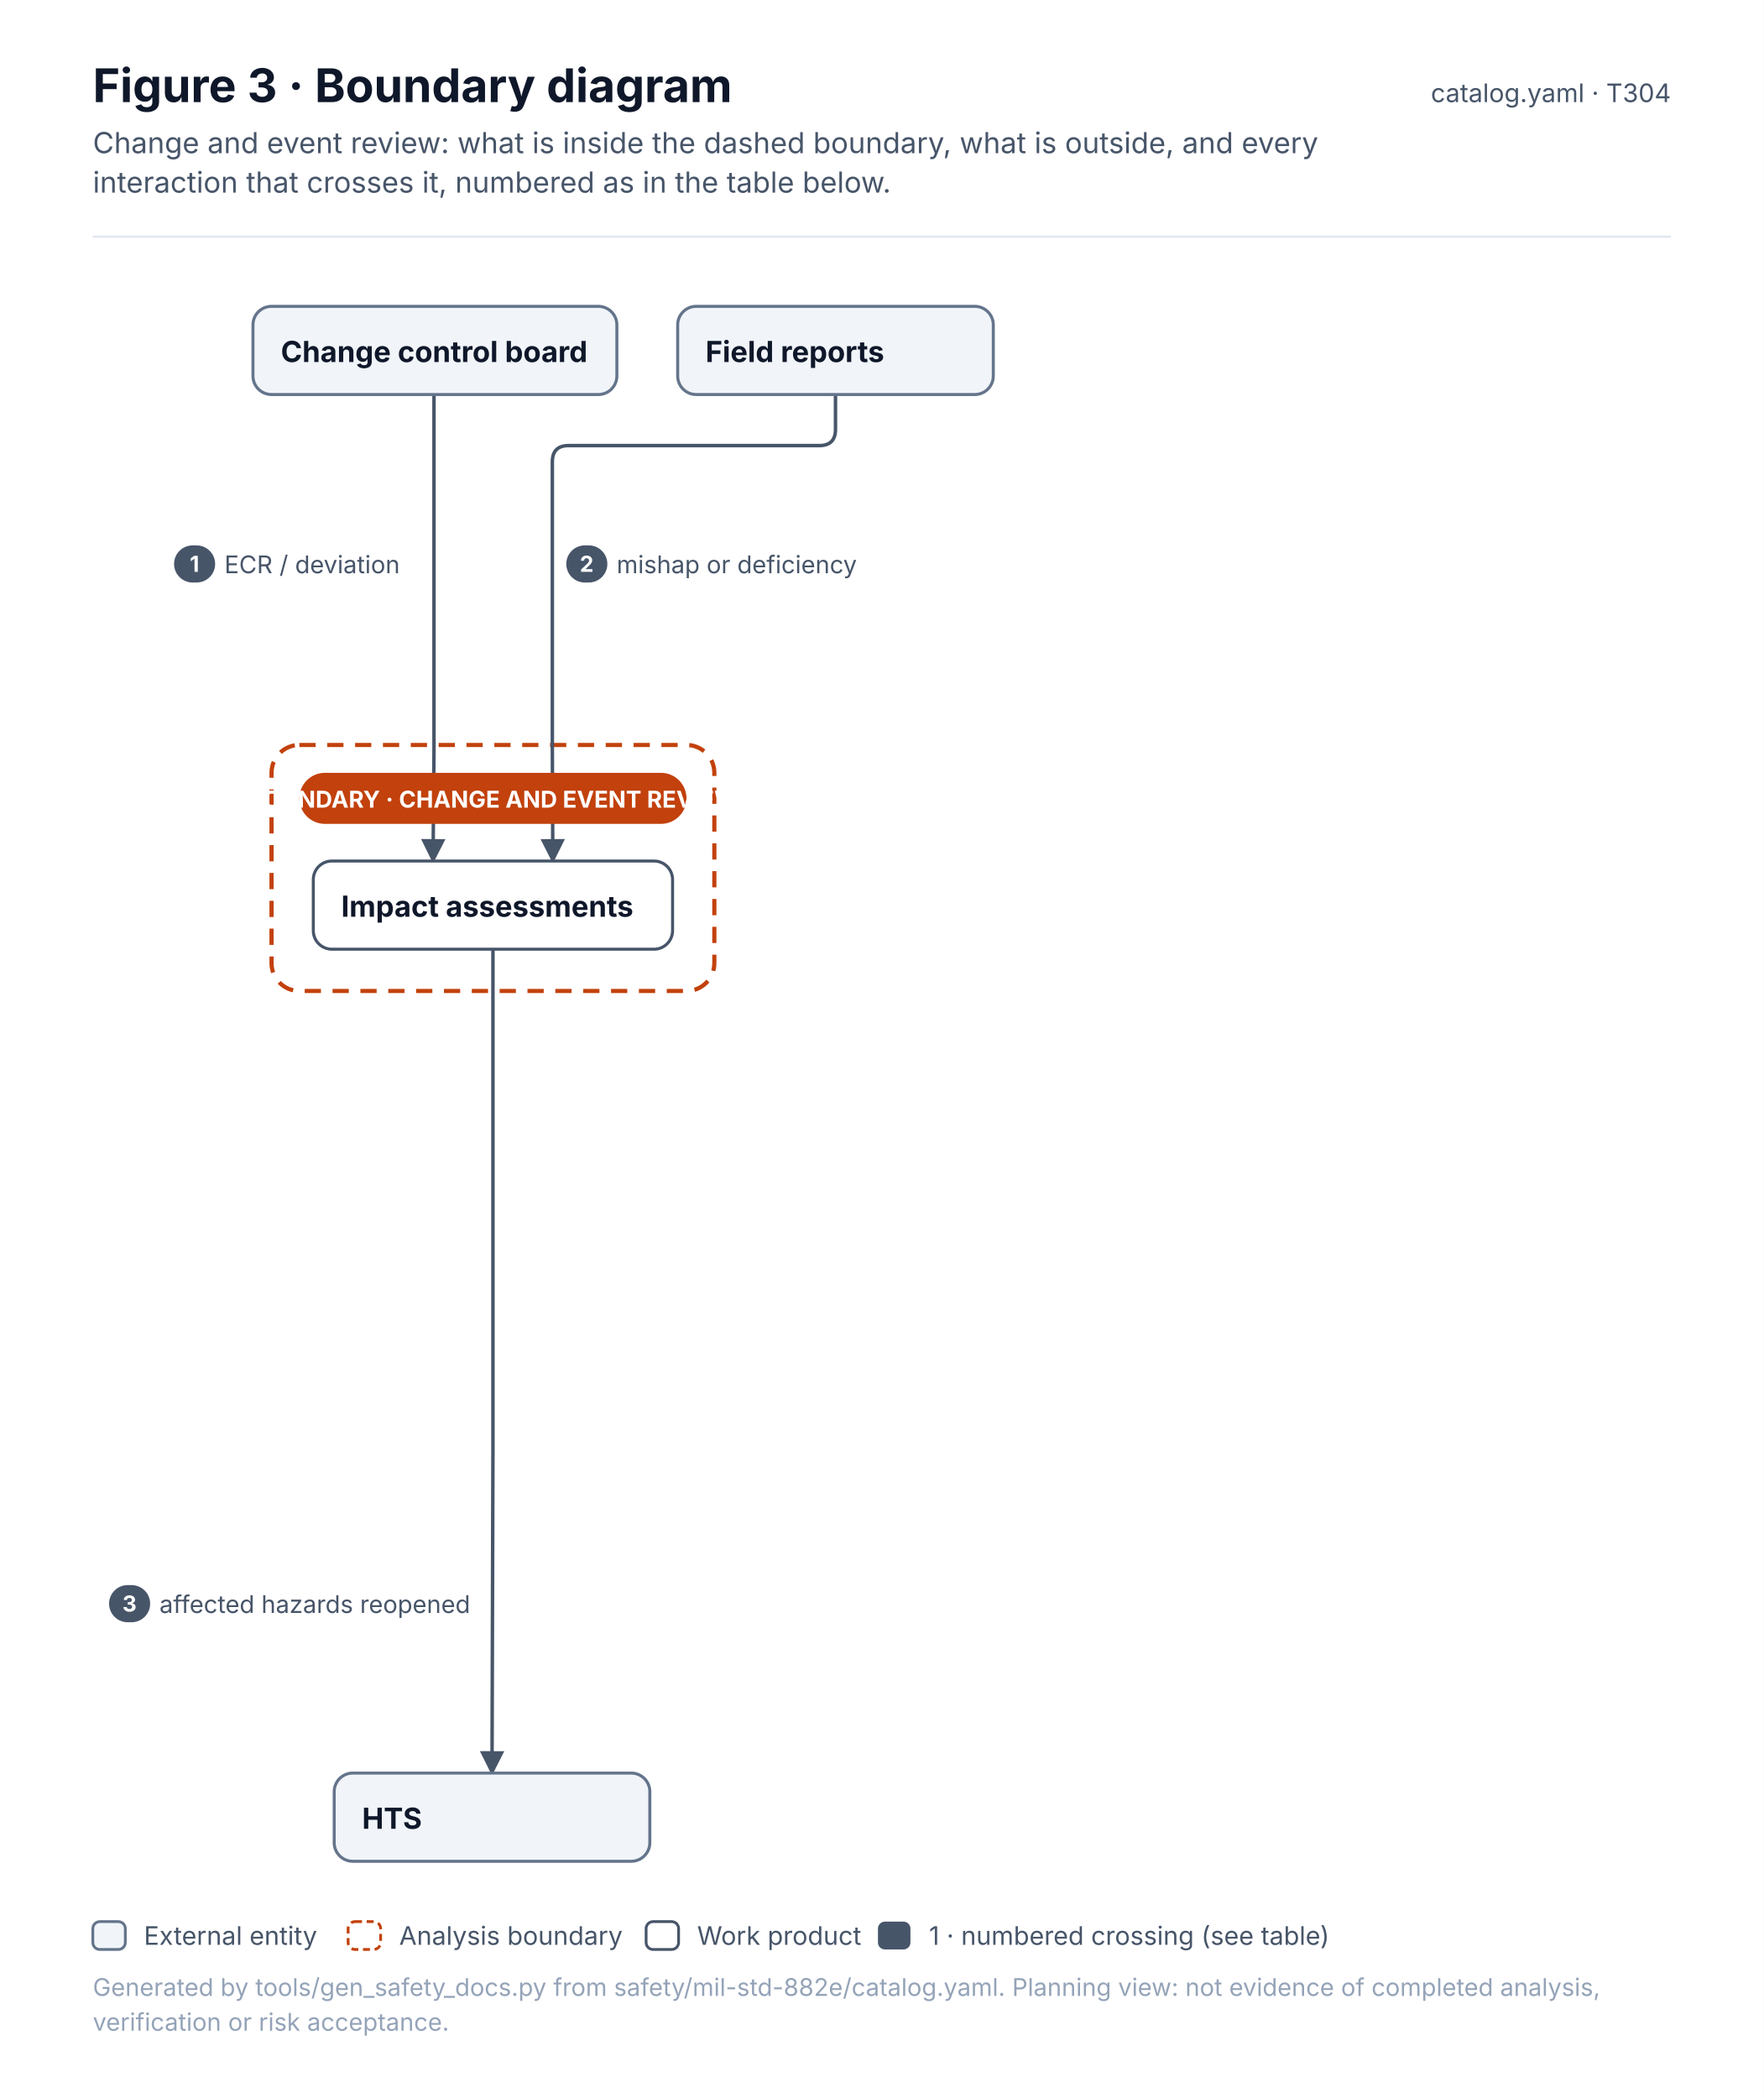
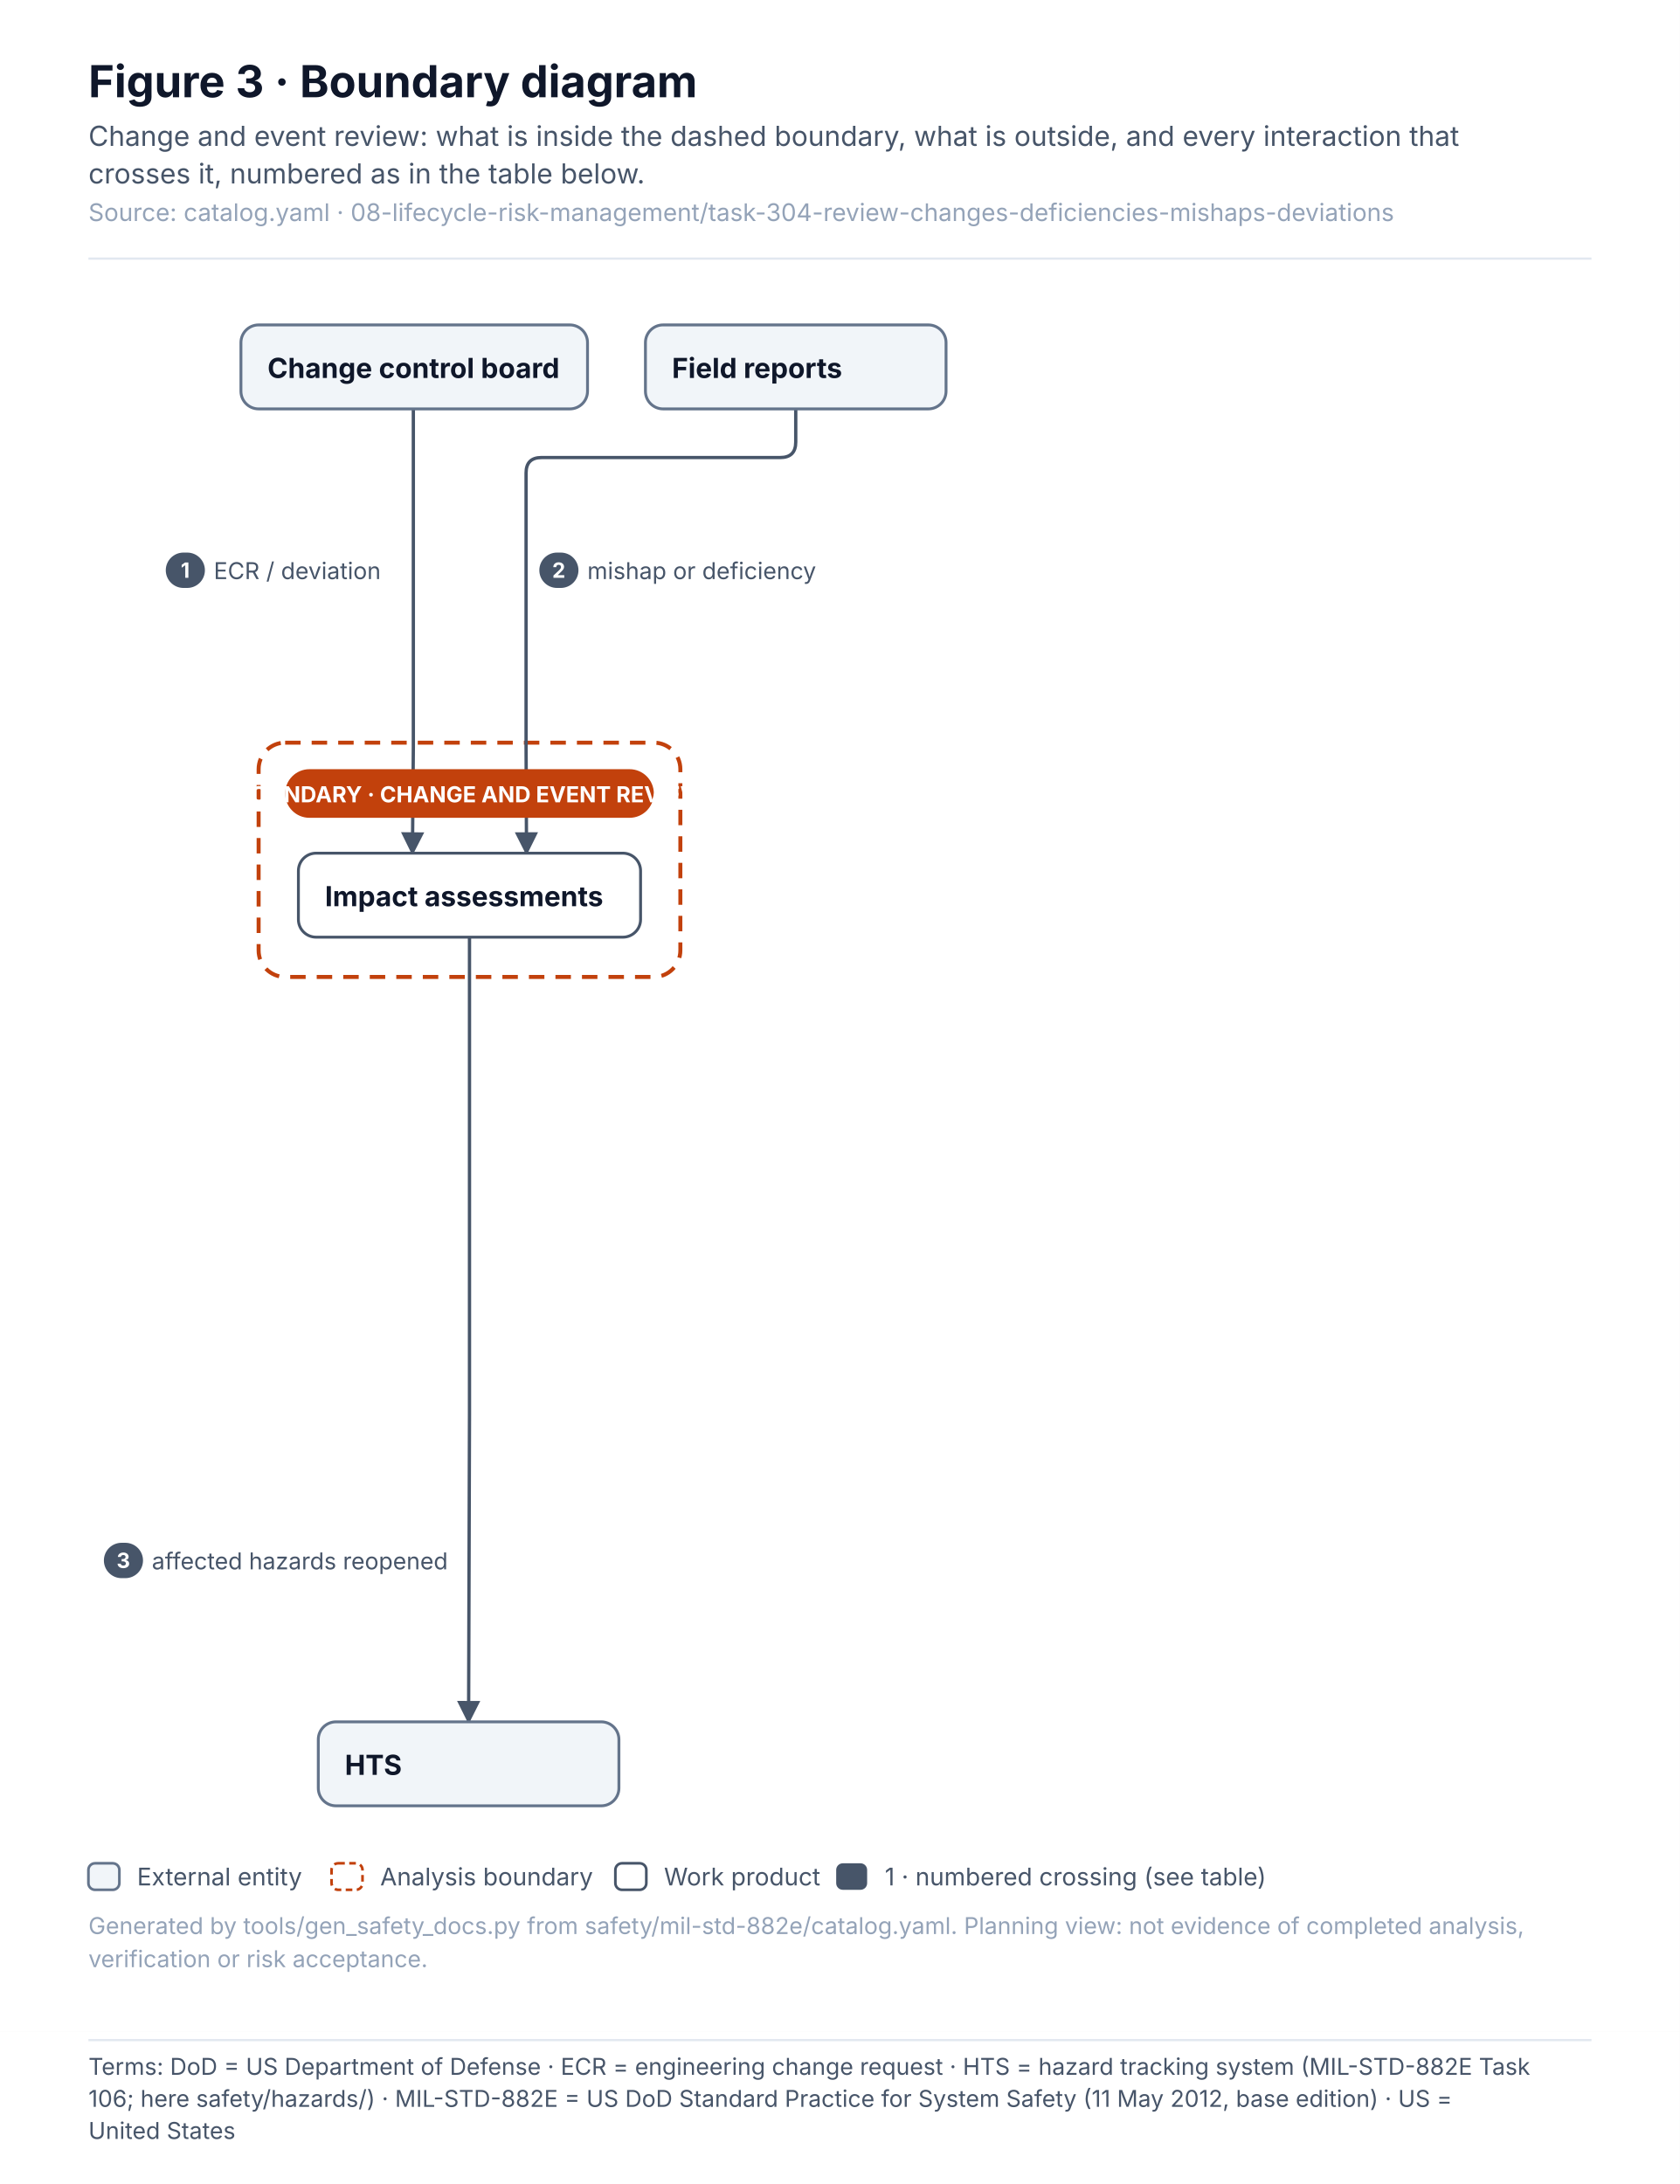
- <svg xmlns="http://www.w3.org/2000/svg" width="760" height="904" viewBox="0 0 760 904" font-family="Inter, 'Segoe UI', Helvetica, Arial, sans-serif" role="img">
+ <svg xmlns="http://www.w3.org/2000/svg" width="760" height="988.1" viewBox="0 0 760 988.1" font-family="Inter, 'Segoe UI', Helvetica, Arial, sans-serif" role="img">
  <defs>
    <pattern id="hatch" patternUnits="userSpaceOnUse" width="6" height="6" patternTransform="rotate(45)">
      <rect width="6" height="6" fill="#F1F5F9" />
      <line x1="0" y1="0" x2="0" y2="6" stroke="#E2E8F0" stroke-width="2" />
    </pattern>
    <marker id="arr-ink" viewBox="0 0 10 10" refX="9" refY="5" markerWidth="7" markerHeight="7" orient="auto-start-reverse">
      <path d="M0 0 L10 5 L0 10 z" fill="#475569" />
    </marker>
    <marker id="dia-ink" viewBox="0 0 16 10" refX="15" refY="5" markerWidth="12" markerHeight="8" orient="auto-start-reverse">
      <path d="M1 5 L8 1 L15 5 L8 9 z" fill="#475569" />
    </marker>
    <marker id="tri-ink" viewBox="0 0 12 12" refX="11" refY="6" markerWidth="10" markerHeight="10" orient="auto-start-reverse">
      <path d="M1 1 L11 6 L1 11 z" fill="#FFFFFF" stroke="#475569" stroke-width="1.2" />
    </marker>
    <marker id="arr-system" viewBox="0 0 10 10" refX="9" refY="5" markerWidth="7" markerHeight="7" orient="auto-start-reverse">
      <path d="M0 0 L10 5 L0 10 z" fill="#4F46E5" />
    </marker>
    <marker id="dia-system" viewBox="0 0 16 10" refX="15" refY="5" markerWidth="12" markerHeight="8" orient="auto-start-reverse">
      <path d="M1 5 L8 1 L15 5 L8 9 z" fill="#4F46E5" />
    </marker>
    <marker id="tri-system" viewBox="0 0 12 12" refX="11" refY="6" markerWidth="10" markerHeight="10" orient="auto-start-reverse">
      <path d="M1 1 L11 6 L1 11 z" fill="#FFFFFF" stroke="#4F46E5" stroke-width="1.2" />
    </marker>
    <marker id="arr-software" viewBox="0 0 10 10" refX="9" refY="5" markerWidth="7" markerHeight="7" orient="auto-start-reverse">
      <path d="M0 0 L10 5 L0 10 z" fill="#0F766E" />
    </marker>
    <marker id="dia-software" viewBox="0 0 16 10" refX="15" refY="5" markerWidth="12" markerHeight="8" orient="auto-start-reverse">
      <path d="M1 5 L8 1 L15 5 L8 9 z" fill="#0F766E" />
    </marker>
    <marker id="tri-software" viewBox="0 0 12 12" refX="11" refY="6" markerWidth="10" markerHeight="10" orient="auto-start-reverse">
      <path d="M1 1 L11 6 L1 11 z" fill="#FFFFFF" stroke="#0F766E" stroke-width="1.2" />
    </marker>
    <marker id="arr-safety" viewBox="0 0 10 10" refX="9" refY="5" markerWidth="7" markerHeight="7" orient="auto-start-reverse">
      <path d="M0 0 L10 5 L0 10 z" fill="#C2410C" />
    </marker>
    <marker id="dia-safety" viewBox="0 0 16 10" refX="15" refY="5" markerWidth="12" markerHeight="8" orient="auto-start-reverse">
      <path d="M1 5 L8 1 L15 5 L8 9 z" fill="#C2410C" />
    </marker>
    <marker id="tri-safety" viewBox="0 0 12 12" refX="11" refY="6" markerWidth="10" markerHeight="10" orient="auto-start-reverse">
      <path d="M1 1 L11 6 L1 11 z" fill="#FFFFFF" stroke="#C2410C" stroke-width="1.2" />
    </marker>
    <marker id="arr-interface" viewBox="0 0 10 10" refX="9" refY="5" markerWidth="7" markerHeight="7" orient="auto-start-reverse">
      <path d="M0 0 L10 5 L0 10 z" fill="#7C3AED" />
    </marker>
    <marker id="dia-interface" viewBox="0 0 16 10" refX="15" refY="5" markerWidth="12" markerHeight="8" orient="auto-start-reverse">
      <path d="M1 5 L8 1 L15 5 L8 9 z" fill="#7C3AED" />
    </marker>
    <marker id="tri-interface" viewBox="0 0 12 12" refX="11" refY="6" markerWidth="10" markerHeight="10" orient="auto-start-reverse">
      <path d="M1 1 L11 6 L1 11 z" fill="#FFFFFF" stroke="#7C3AED" stroke-width="1.2" />
    </marker>
    <marker id="arr-external" viewBox="0 0 10 10" refX="9" refY="5" markerWidth="7" markerHeight="7" orient="auto-start-reverse">
      <path d="M0 0 L10 5 L0 10 z" fill="#64748B" />
    </marker>
    <marker id="dia-external" viewBox="0 0 16 10" refX="15" refY="5" markerWidth="12" markerHeight="8" orient="auto-start-reverse">
      <path d="M1 5 L8 1 L15 5 L8 9 z" fill="#64748B" />
    </marker>
    <marker id="tri-external" viewBox="0 0 12 12" refX="11" refY="6" markerWidth="10" markerHeight="10" orient="auto-start-reverse">
      <path d="M1 1 L11 6 L1 11 z" fill="#FFFFFF" stroke="#64748B" stroke-width="1.2" />
    </marker>
    <marker id="arr-work" viewBox="0 0 10 10" refX="9" refY="5" markerWidth="7" markerHeight="7" orient="auto-start-reverse">
      <path d="M0 0 L10 5 L0 10 z" fill="#475569" />
    </marker>
    <marker id="dia-work" viewBox="0 0 16 10" refX="15" refY="5" markerWidth="12" markerHeight="8" orient="auto-start-reverse">
      <path d="M1 5 L8 1 L15 5 L8 9 z" fill="#475569" />
    </marker>
    <marker id="tri-work" viewBox="0 0 12 12" refX="11" refY="6" markerWidth="10" markerHeight="10" orient="auto-start-reverse">
      <path d="M1 1 L11 6 L1 11 z" fill="#FFFFFF" stroke="#475569" stroke-width="1.2" />
    </marker>
    <marker id="arr-muted" viewBox="0 0 10 10" refX="9" refY="5" markerWidth="7" markerHeight="7" orient="auto-start-reverse">
      <path d="M0 0 L10 5 L0 10 z" fill="#94A3B8" />
    </marker>
    <marker id="dia-muted" viewBox="0 0 16 10" refX="15" refY="5" markerWidth="12" markerHeight="8" orient="auto-start-reverse">
      <path d="M1 5 L8 1 L15 5 L8 9 z" fill="#94A3B8" />
    </marker>
    <marker id="tri-muted" viewBox="0 0 12 12" refX="11" refY="6" markerWidth="10" markerHeight="10" orient="auto-start-reverse">
      <path d="M1 1 L11 6 L1 11 z" fill="#FFFFFF" stroke="#94A3B8" stroke-width="1.2" />
    </marker>
    <marker id="arr-current" viewBox="0 0 10 10" refX="9" refY="5" markerWidth="7" markerHeight="7" orient="auto-start-reverse">
      <path d="M0 0 L10 5 L0 10 z" fill="#0F172A" />
    </marker>
    <marker id="dia-current" viewBox="0 0 16 10" refX="15" refY="5" markerWidth="12" markerHeight="8" orient="auto-start-reverse">
      <path d="M1 5 L8 1 L15 5 L8 9 z" fill="#0F172A" />
    </marker>
    <marker id="tri-current" viewBox="0 0 12 12" refX="11" refY="6" markerWidth="10" markerHeight="10" orient="auto-start-reverse">
      <path d="M1 1 L11 6 L1 11 z" fill="#FFFFFF" stroke="#0F172A" stroke-width="1.2" />
    </marker>
    <marker id="arr-ok" viewBox="0 0 10 10" refX="9" refY="5" markerWidth="7" markerHeight="7" orient="auto-start-reverse">
      <path d="M0 0 L10 5 L0 10 z" fill="#2E9E6A" />
    </marker>
    <marker id="dia-ok" viewBox="0 0 16 10" refX="15" refY="5" markerWidth="12" markerHeight="8" orient="auto-start-reverse">
      <path d="M1 5 L8 1 L15 5 L8 9 z" fill="#2E9E6A" />
    </marker>
    <marker id="tri-ok" viewBox="0 0 12 12" refX="11" refY="6" markerWidth="10" markerHeight="10" orient="auto-start-reverse">
      <path d="M1 1 L11 6 L1 11 z" fill="#FFFFFF" stroke="#2E9E6A" stroke-width="1.2" />
    </marker>
    <marker id="arr-amber" viewBox="0 0 10 10" refX="9" refY="5" markerWidth="7" markerHeight="7" orient="auto-start-reverse">
      <path d="M0 0 L10 5 L0 10 z" fill="#D97706" />
    </marker>
    <marker id="dia-amber" viewBox="0 0 16 10" refX="15" refY="5" markerWidth="12" markerHeight="8" orient="auto-start-reverse">
      <path d="M1 5 L8 1 L15 5 L8 9 z" fill="#D97706" />
    </marker>
    <marker id="tri-amber" viewBox="0 0 12 12" refX="11" refY="6" markerWidth="10" markerHeight="10" orient="auto-start-reverse">
      <path d="M1 1 L11 6 L1 11 z" fill="#FFFFFF" stroke="#D97706" stroke-width="1.2" />
    </marker>
    <marker id="arr-red" viewBox="0 0 10 10" refX="9" refY="5" markerWidth="7" markerHeight="7" orient="auto-start-reverse">
      <path d="M0 0 L10 5 L0 10 z" fill="#D2553F" />
    </marker>
    <marker id="dia-red" viewBox="0 0 16 10" refX="15" refY="5" markerWidth="12" markerHeight="8" orient="auto-start-reverse">
      <path d="M1 5 L8 1 L15 5 L8 9 z" fill="#D2553F" />
    </marker>
    <marker id="tri-red" viewBox="0 0 12 12" refX="11" refY="6" markerWidth="10" markerHeight="10" orient="auto-start-reverse">
      <path d="M1 1 L11 6 L1 11 z" fill="#FFFFFF" stroke="#D2553F" stroke-width="1.2" />
    </marker>
  </defs>
-   <rect x="0" y="0" width="760" height="904" rx="0" fill="#FFFFFF" stroke="none" stroke-width="0" />
+   <rect x="0" y="0" width="760" height="919" rx="0" fill="#FFFFFF" stroke="none" stroke-width="0" />
  <text x="40" y="44" font-size="20" fill="#0F172A" font-weight="700">Figure 3 · Boundary diagram</text>
-   <text x="40" y="66" font-size="12.5" fill="#475569">Change and event review: what is inside the dashed boundary, what is outside, and every</text>
-   <text x="40" y="83" font-size="12.5" fill="#475569">interaction that crosses it, numbered as in the table below.</text>
-   <text x="720" y="44" font-size="11" fill="#475569" text-anchor="end">catalog.yaml · T304</text>
-   <line x1="40" y1="102" x2="720" y2="102" stroke="#E2E8F0" stroke-width="1" />
-   <g transform="translate(40 126)">
+   <text x="40" y="66" font-size="12.5" fill="#475569">Change and event review: what is inside the dashed boundary, what is outside, and every interaction that</text>
+   <text x="40" y="83" font-size="12.5" fill="#475569">crosses it, numbered as in the table below.</text>
+   <text x="40" y="100" font-size="11" fill="#94A3B8">Source: catalog.yaml · 08-lifecycle-risk-management/task-304-review-changes-deficiencies-mishaps-deviations</text>
+   <line x1="40" y1="117" x2="720" y2="117" stroke="#E2E8F0" stroke-width="1" />
+   <g transform="translate(40 141)">
    <rect x="77" y="195" width="190.8" height="106" rx="12" fill="none" stroke="#C2410C" stroke-width="1.8" stroke-dasharray="7 5" />
    <path d="M147 44 L147 183 Q147 190 147 197 L146.6 245" stroke="#475569" stroke-width="1.5" fill="none" stroke-linejoin="round" stroke-linecap="round" marker-end="url(#arr-ink)" />
    <path d="M320 44 L320 59 Q320 66 313 66 L205 66 Q198 66 198 73 L198 183 Q198 190 198 197 L198.2 245" stroke="#475569" stroke-width="1.5" fill="none" stroke-linejoin="round" stroke-linecap="round" marker-end="url(#arr-ink)" />
    <path d="M172.4 283 L172.4 485 Q172.4 492 172.4 499 L172 638" stroke="#475569" stroke-width="1.5" fill="none" stroke-linejoin="round" stroke-linecap="round" marker-end="url(#arr-ink)" />
    <rect x="89" y="207" width="166.8" height="22" rx="11" fill="#C2410C" stroke="none" stroke-width="0" />
    <text x="172.4" y="222" font-size="10" fill="#FFFFFF" font-weight="700" text-anchor="middle">BOUNDARY · CHANGE AND EVENT REVIEW</text>
    <rect x="69" y="6" width="156.8" height="38" rx="8" fill="#F1F5F9" stroke="#64748B" stroke-width="1.3" />
    <text x="81" y="30" font-size="12.5" fill="#0F172A" font-weight="700">Change control board</text>
    <rect x="252" y="6" width="136" height="38" rx="8" fill="#F1F5F9" stroke="#64748B" stroke-width="1.3" />
    <text x="264" y="30" font-size="12.5" fill="#0F172A" font-weight="700">Field reports</text>
    <rect x="95" y="245" width="154.8" height="38" rx="8" fill="#FFFFFF" stroke="#475569" stroke-width="1.3" />
    <text x="107" y="269" font-size="12.5" fill="#0F172A" font-weight="700">Impact assessments</text>
    <rect x="104" y="638" width="136" height="38" rx="8" fill="#F1F5F9" stroke="#64748B" stroke-width="1.3" />
    <text x="116" y="662" font-size="12.5" fill="#0F172A" font-weight="700">HTS</text>
    <rect x="32" y="108" width="113.4" height="18" rx="4" fill="#FFFFFF" stroke="none" stroke-width="0" opacity="0.92" />
    <rect x="35" y="109" width="17.7" height="16" rx="8.0" fill="#475569" stroke="none" stroke-width="1" />
    <text x="43.8" y="120.4" font-size="9.5" fill="#FFFFFF" font-weight="700" text-anchor="middle">1</text>
    <text x="56.7" y="121" font-size="10.5" fill="#475569">ECR / deviation</text>
    <rect x="201" y="108" width="136.3" height="18" rx="4" fill="#FFFFFF" stroke="none" stroke-width="0" opacity="0.92" />
    <rect x="204" y="109" width="17.7" height="16" rx="8.0" fill="#475569" stroke="none" stroke-width="1" />
    <text x="212.8" y="120.4" font-size="9.5" fill="#FFFFFF" font-weight="700" text-anchor="middle">2</text>
    <text x="225.7" y="121" font-size="10.5" fill="#475569">mishap or deficiency</text>
    <rect x="4" y="556" width="166.1" height="18" rx="4" fill="#FFFFFF" stroke="none" stroke-width="0" opacity="0.92" />
    <rect x="7" y="557" width="17.7" height="16" rx="8.0" fill="#475569" stroke="none" stroke-width="1" />
    <text x="15.8" y="568.4" font-size="9.5" fill="#FFFFFF" font-weight="700" text-anchor="middle">3</text>
    <text x="28.7" y="569" font-size="10.5" fill="#475569">affected hazards reopened</text>
  </g>
-   <rect x="40" y="828" width="14" height="12" rx="3" fill="#F1F5F9" stroke="#64748B" stroke-width="1.2" />
-   <text x="62" y="838" font-size="11" fill="#475569">External entity</text>
-   <rect x="150" y="828" width="14" height="12" rx="3" fill="none" stroke="#C2410C" stroke-width="1.2" stroke-dasharray="3 2" />
-   <text x="172" y="838" font-size="11" fill="#475569">Analysis boundary</text>
-   <rect x="278.4" y="828" width="14" height="12" rx="3" fill="#FFFFFF" stroke="#475569" stroke-width="1.2" />
-   <text x="300.4" y="838" font-size="11" fill="#475569">Work product</text>
-   <rect x="378.3" y="828" width="14" height="12" rx="3" fill="#475569" stroke="none" stroke-width="1.2" />
-   <text x="400.3" y="838" font-size="11" fill="#475569">1 · numbered crossing (see table)</text>
-   <text x="40" y="860" font-size="10.5" fill="#94A3B8">Generated by tools/gen_safety_docs.py from safety/mil-std-882e/catalog.yaml. Planning view: not evidence of completed analysis,</text>
-   <text x="40" y="875" font-size="10.5" fill="#94A3B8">verification or risk acceptance.</text>
+   <rect x="40" y="843" width="14" height="12" rx="3" fill="#F1F5F9" stroke="#64748B" stroke-width="1.2" />
+   <text x="62" y="853" font-size="11" fill="#475569">External entity</text>
+   <rect x="150" y="843" width="14" height="12" rx="3" fill="none" stroke="#C2410C" stroke-width="1.2" stroke-dasharray="3 2" />
+   <text x="172" y="853" font-size="11" fill="#475569">Analysis boundary</text>
+   <rect x="278.4" y="843" width="14" height="12" rx="3" fill="#FFFFFF" stroke="#475569" stroke-width="1.2" />
+   <text x="300.4" y="853" font-size="11" fill="#475569">Work product</text>
+   <rect x="378.3" y="843" width="14" height="12" rx="3" fill="#475569" stroke="none" stroke-width="1.2" />
+   <text x="400.3" y="853" font-size="11" fill="#475569">1 · numbered crossing (see table)</text>
+   <text x="40" y="875" font-size="10.5" fill="#94A3B8">Generated by tools/gen_safety_docs.py from safety/mil-std-882e/catalog.yaml. Planning view: not evidence of completed analysis,</text>
+   <text x="40" y="890" font-size="10.5" fill="#94A3B8">verification or risk acceptance.</text>
+   <g class="terms" data-base-h="919">
+     <rect x="0" y="919" width="760" height="69.1" fill="#FFFFFF" />
+     <line x1="40" y1="923" x2="720" y2="923" stroke="#E2E8F0" stroke-width="1" />
+     <text x="40" y="938.7" font-size="10.5" fill="#475569" font-family="Inter, 'Segoe UI', Helvetica, Arial, sans-serif">Terms: DoD = US Department of Defense · ECR = engineering change request · HTS = hazard tracking system (MIL-STD-882E Task</text>
+     <text x="40" y="953.2" font-size="10.5" fill="#475569" font-family="Inter, 'Segoe UI', Helvetica, Arial, sans-serif">106; here safety/hazards/) · MIL-STD-882E = US DoD Standard Practice for System Safety (11 May 2012, base edition) · US =</text>
+     <text x="40" y="967.7" font-size="10.5" fill="#475569" font-family="Inter, 'Segoe UI', Helvetica, Arial, sans-serif">United States</text>
+   </g>
</svg>
